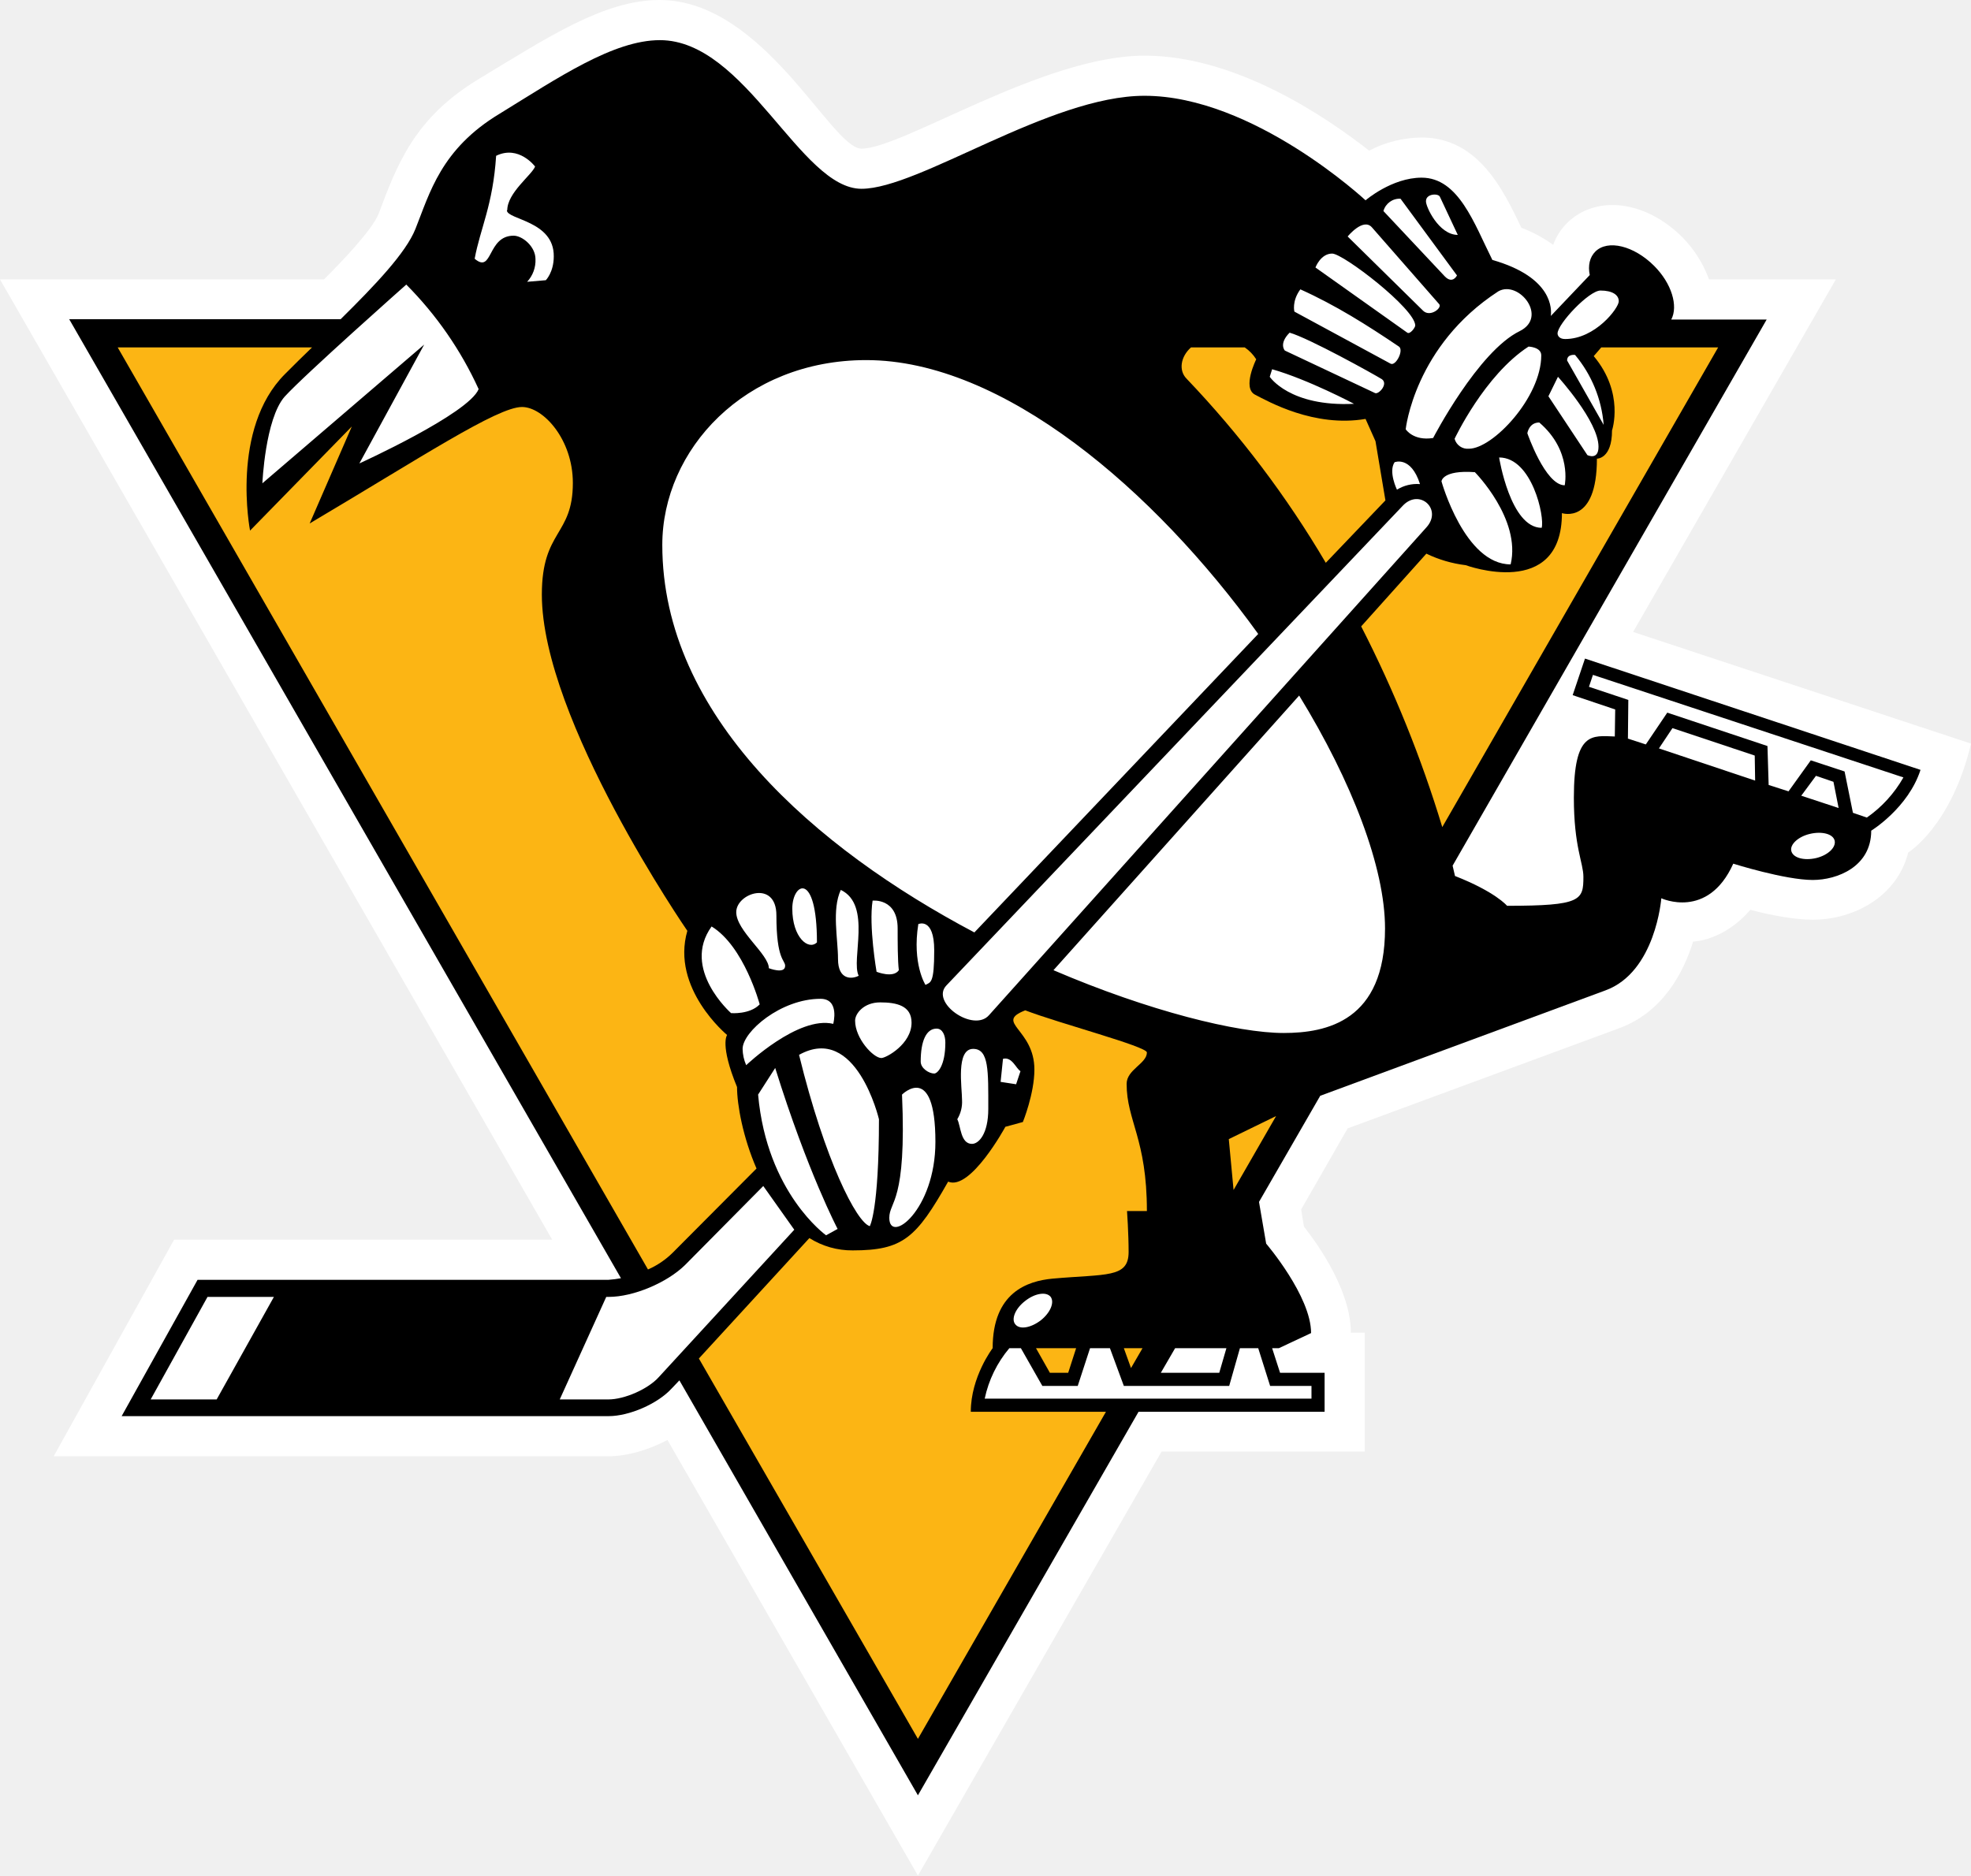
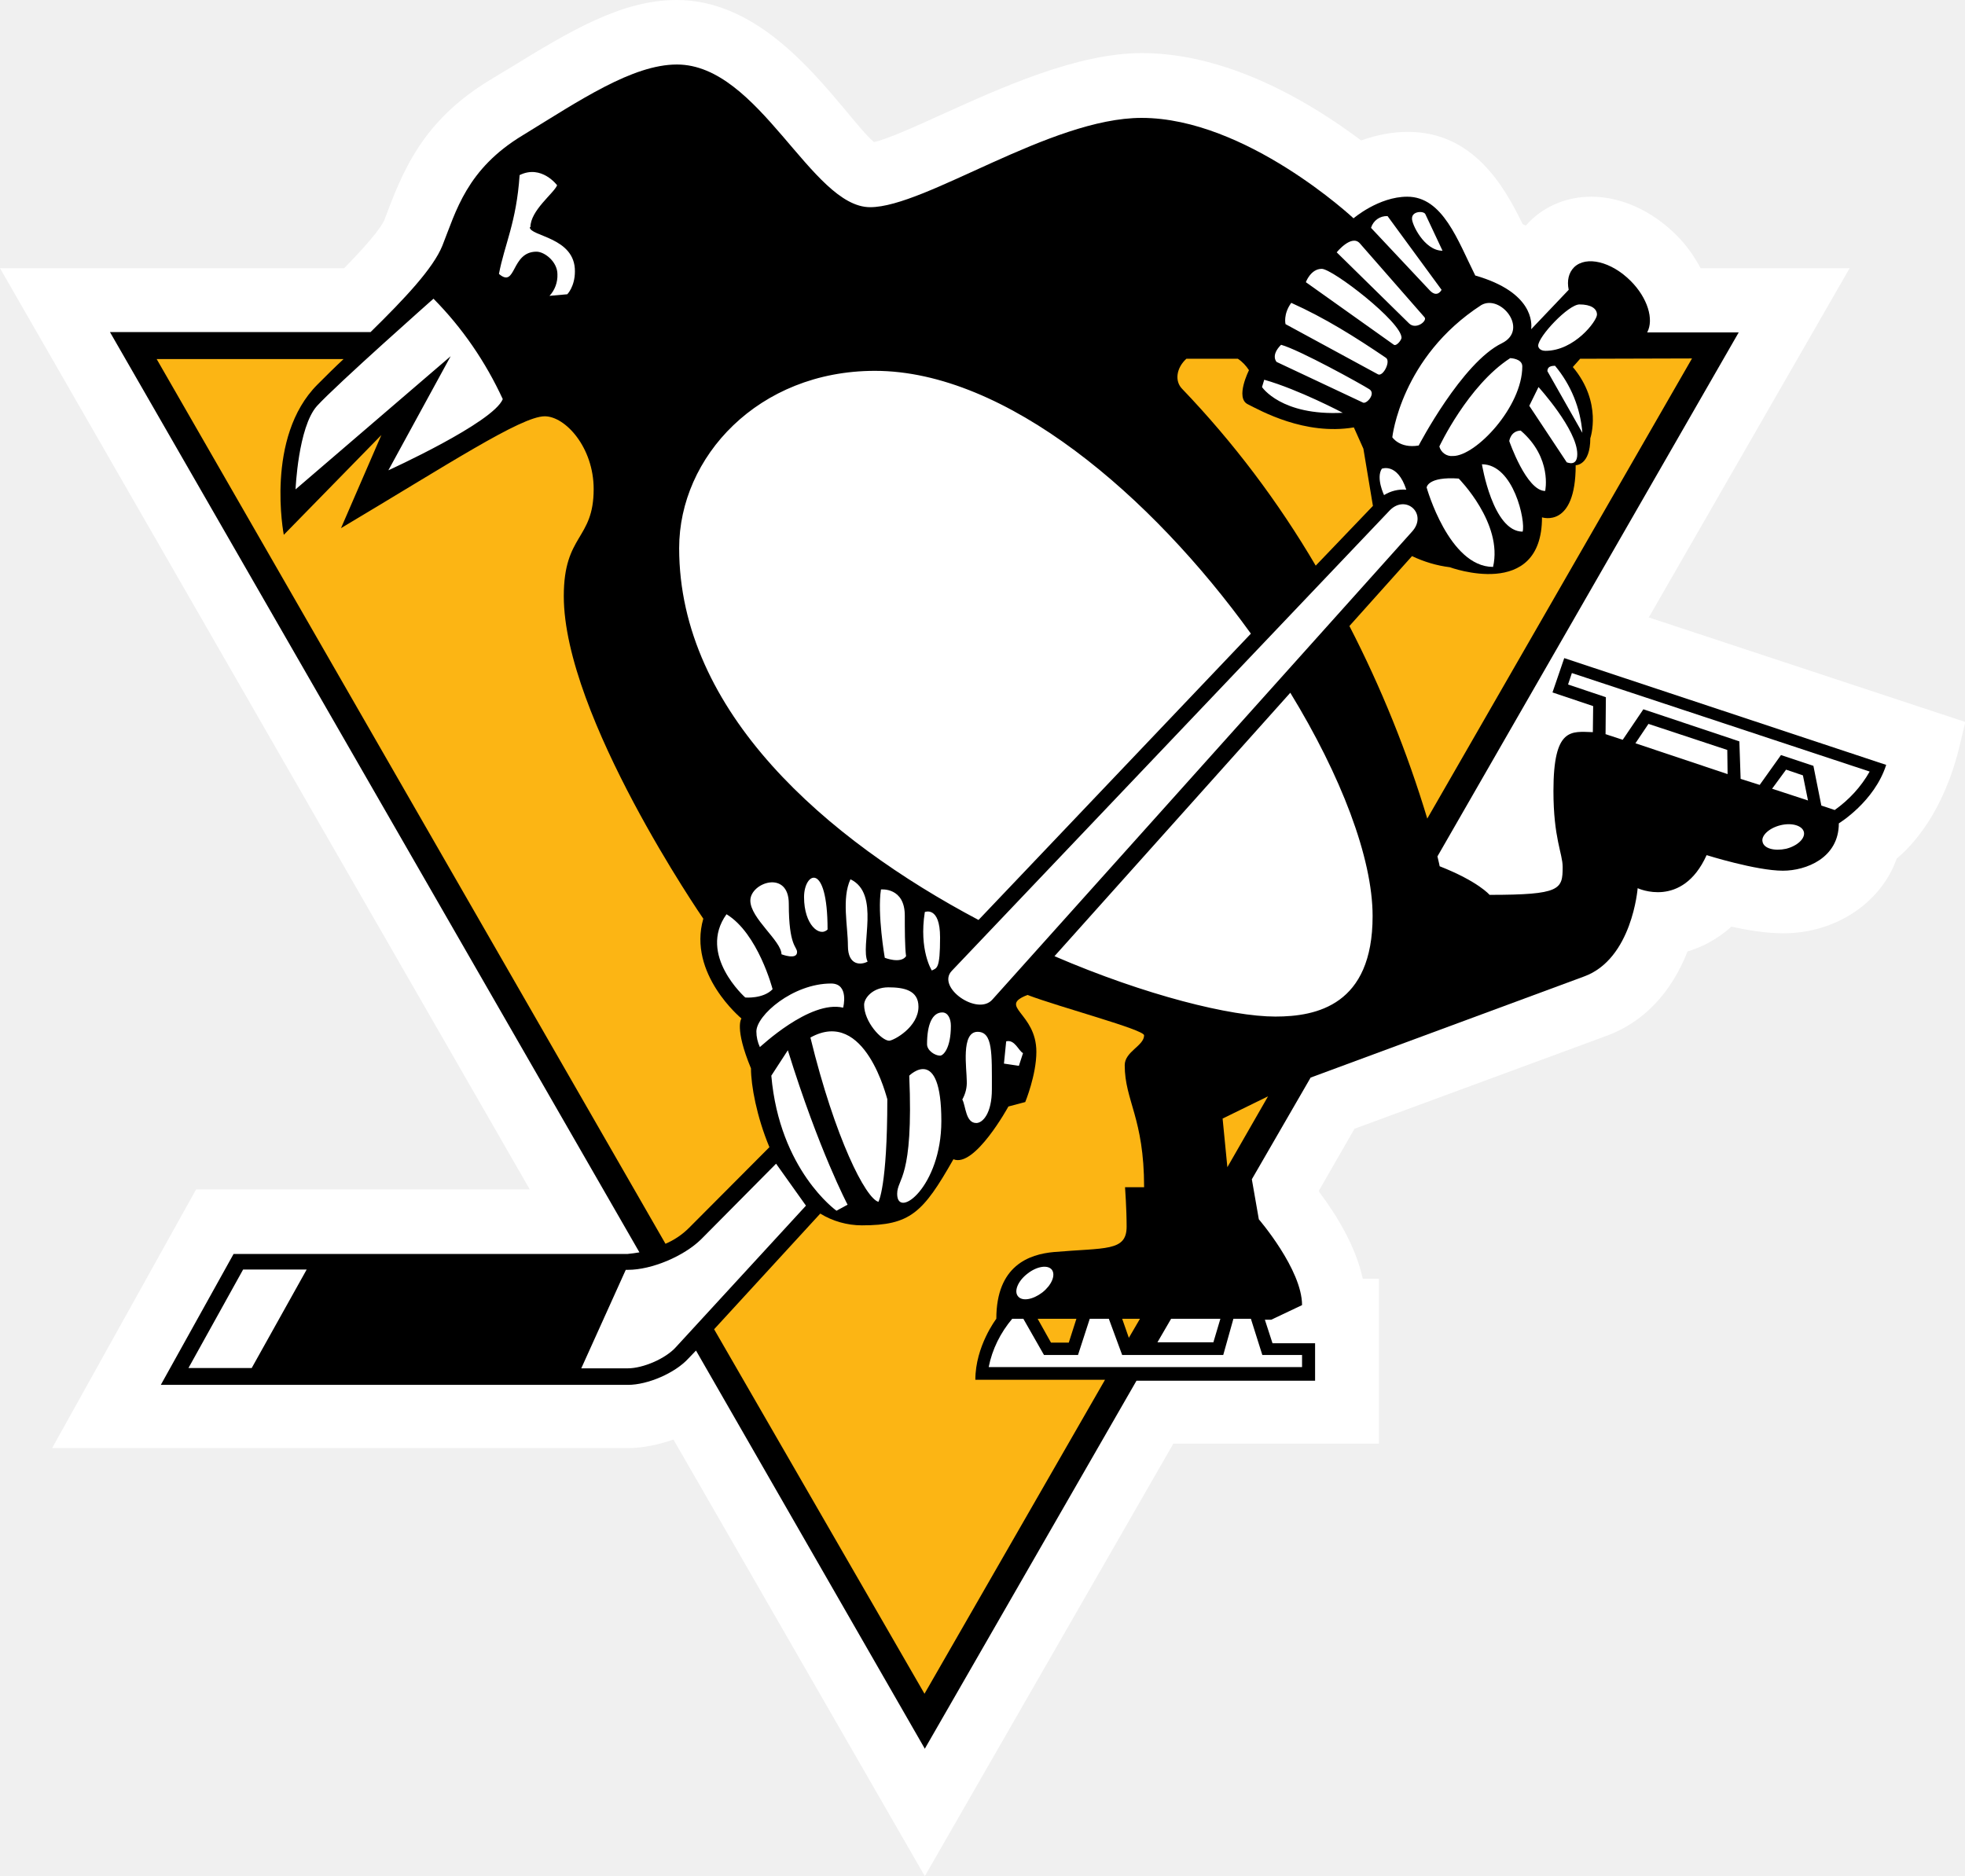
- <svg xmlns="http://www.w3.org/2000/svg" id="Layer_1" data-name="Layer 1" viewBox="0 0 594.96 566.28">
-   <path d="M554.16,84.36H515.88a35.306,35.306,0,0,0-8.04-12.72c-11.16-11.16-26.16-12.96-34.92-4.2a18.059,18.059,0,0,0-4.08,6.48,42.012,42.012,0,0,0-9.6-5.16c-5.4-11.28-12.96-27.24-30.12-27.24a35.048,35.048,0,0,0-15.84,3.96C400.56,35.52,373.32,16.8,345.48,16.8c-30.6,0-73.08,28.08-85.44,28.08C250.92,44.88,230.64,0,199.08,0,182.16,0,165,11.52,144.48,23.88c-19.44,11.76-24.6,25.8-30.24,40.8-2.04,4.8-10.44,13.68-16.44,19.68H0L166.68,374.28H52.56L16.2,439.68H183.6c5.76,0,12.12-1.92,17.88-4.92l75.6,131.52,73.56-128.04h61.32V402.36h-4.2c0-12.48-9.48-26.04-14.16-32.04l-.84-5.16,14.04-24.48,81.96-30.24c13.32-4.92,19.44-16.92,22.32-26.16,0,0,9.12-.12,17.28-9.6,5.76,1.56,13.2,3,18.84,3,12.36,0,25.44-6.96,28.8-20.28,0,0,13.08-8.04,18.96-32.88l-102-33.72Z" fill="#fff" />
-   <path d="M474.72,209.88l12.84,4.32-.12,8.16c-6.84-.24-12.36-1.56-12.36,18.48,0,14.88,2.88,19.68,2.88,23.88,0,7.08-.6,8.76-23.04,8.76,0,0-3.48-4.2-15.72-9,0,0-.24-1.08-.72-3.12l94.8-164.88h-28.8c2.16-4.08.12-10.92-5.16-16.2-6.12-6.12-14.04-8.04-17.76-4.32-1.68,1.68-2.28,4.2-1.68,7.08L468.12,95.4c.24-1.8.84-11.64-17.64-16.92-5.52-11.04-10.2-24.84-21.36-24.84-9,0-16.92,6.84-16.92,6.84s-33.84-31.56-66.72-31.56C316.8,28.92,277.44,57,260.04,57c-18.48,0-34.92-44.88-60.84-44.88-14.04,0-30.6,11.28-48.36,22.2-17.76,10.68-21.12,24-25.44,34.8-2.88,7.2-12,16.8-22.56,27.24H20.88L187.44,385.92a34.911,34.911,0,0,1-3.72.48H59.64L36.72,427.56h147c6.24,0,14.76-3.72,18.96-8.28l2.4-2.52,72,125.28,66.6-115.8h56.16V414.48H386.4l-2.4-7.44h2.04l9.72-4.56c0-11.16-13.56-27-13.56-27l-2.16-12.6,18.48-32.04,86.04-31.8c15.24-5.52,16.92-27.84,16.92-27.84s14.04,6.6,21.72-10.44c0,0,15.6,4.92,24,4.92,7.32,0,17.64-3.96,17.64-14.88,0,0,11.16-6.84,14.88-18.36l-101.28-33.6Z" />
-   <path d="M222.48,328.2c-5.28-12.84-3-15.72-3-15.72s-17.04-14.04-12-31.44c0,0-43.92-63.72-43.92-101.52,0-19.56,9.36-17.64,9.36-33.72,0-13.08-8.88-22.92-15.36-22.92-7.44,0-30.48,15.24-64.08,35.16l12.72-29.28L75.48,160.2s-6-30.72,10.56-47.28c2.64-2.64,5.4-5.4,8.16-8.04H35.52L195.6,383.28a24.571,24.571,0,0,0,7.44-5.04l25.32-25.44C224.28,343.44,222.48,333.6,222.48,328.2ZM483.36,104.88l-2.28,2.64c9.36,11.16,5.52,22.44,5.52,22.44,0,8.64-4.56,8.52-4.56,8.52,0,20.04-10.56,16.44-10.56,16.44,0,26.4-29.04,15.72-29.04,15.72a37.597,37.597,0,0,1-11.88-3.48l-19.68,21.96a363.39,363.39,0,0,1,24.48,60.6l83.28-144.84ZM341.4,413.04l3.48-6h-5.64ZM415.2,133.2l-3-6.72c-15.48,2.64-29.4-5.28-33.36-7.32s.36-10.68.36-10.68a12.351,12.351,0,0,0-3.48-3.6h-16.2c-3.12,2.76-3.84,6.96-1.32,9.48a303.454,303.454,0,0,1,42,55.56l18-18.84ZM372.36,359.28l12.84-22.32-14.28,6.96Zm-26.16-41.52c0-1.8-26.4-8.76-36.72-12.72-9.48,3.72,2.76,5.52,2.76,17.88,0,7.32-3.48,15.84-3.48,15.84l-5.28,1.44s-10.56,19.44-17.28,16.56c-9.6,16.92-13.56,20.76-28.8,20.76a24.151,24.151,0,0,1-13.08-3.72l-33.36,36.36L277.08,525l56.76-98.76h-40.8c0-10.56,6.6-19.2,6.6-19.2,0-16.8,10.44-20.28,18.12-21,16.2-1.44,22.92-.12,22.92-8.04,0-5.64-.48-12.36-.48-12.36h6c0-21.84-6.12-27.24-6.12-38.4C340.08,322.92,346.2,321.12,346.2,317.76Z" fill="#fcb514" />
-   <polygon points="316.92 414.48 322.44 414.48 324.84 407.04 312.72 407.04 316.92 414.48" fill="#fcb514" />
-   <path d="M504.84,219.84l-4.08,6.12,29.04,9.72-.12-7.56Zm43.32,14.4-4.44,6L555,243.96l-1.56-7.92ZM354.72,407.04l-4.32,7.44h17.64l2.16-7.44Z" fill="#fff" />
-   <path d="M553.8,253.8c.48,2.04-2.04,4.44-5.64,5.28-3.72.84-6.96-.12-7.44-2.16-.48-1.92,2.04-4.32,5.64-5.16S553.32,251.76,553.8,253.8Z" fill="#fff" />
-   <path d="M317.16,391.56c1.2,1.68-.12,4.8-3,7.08-3,2.28-6.36,2.88-7.68,1.2-1.32-1.56,0-4.8,3-7.08C312.36,390.48,315.84,389.88,317.16,391.56Z" fill="#fff" />
-   <path d="M440.04,70.92l-5.4-11.52c-.48-1.08-4.2-.96-4.2,1.32C430.32,62.28,434.28,70.92,440.04,70.92ZM439.8,83.16,422.76,60a5.059,5.059,0,0,0-5.16,3.72L436.08,83.4C438.48,85.92,439.8,83.16,439.8,83.16Zm-5.4,8.64L414.12,68.64C411.48,65.64,406.8,71.4,406.8,71.4L429.6,93.84C431.76,95.88,435.48,92.88,434.4,91.8Zm-7.2,6.48c0-5.04-21.72-21.72-25.08-21.72-3.48,0-5.04,4.2-5.04,4.2l27.72,19.68C425.64,101.04,427.2,98.88,427.2,98.28Zm-7.44,11.52c1.56.84,4.08-4.08,2.52-5.16-9.6-6.48-19.08-12.48-29.76-17.28-2.64,3.6-1.8,6.72-1.8,6.72Zm-4.68,8.88c1.08.48,4.08-2.76,2.04-4.2-2.52-1.56-21.96-12.36-27.84-14.04-3.36,3.36-1.44,5.4-1.44,5.4Zm-6.36,3.24s-13.8-7.32-24.72-10.44l-.72,2.28S389.28,122.88,408.72,121.92Zm64.32-13.08L484.08,128.28A37.475,37.475,0,0,0,475.44,107.16S473.04,106.8,473.04,108.84Zm9.48,26.04c0-7.68-12.24-21.12-12.24-21.12l-2.88,5.88L479.16,137.4S482.52,139.08,482.52,134.88Zm-21.48-4.08s5.4,15.72,11.28,15.72c0,0,2.28-10.44-7.68-18.96C461.52,127.56,461.04,130.8,461.04,130.8Zm-8.52,7.32s3.36,21.24,12.84,21.24C466.32,156.12,462.48,138.12,452.52,138.12ZM456,170.4c3.24-13.68-10.8-27.84-10.8-27.84-9.84-.72-10.08,2.76-10.08,2.76S442.08,170.4,456,170.4ZM421.68,147.84a11.462,11.462,0,0,1,6.96-1.68c-2.76-8.64-7.68-6.6-7.68-6.6C419.04,142.44,421.68,147.84,421.68,147.84Zm50.76-45.48c9.12,0,16.2-9.36,16.2-11.4,0-1.92-1.92-3.24-5.52-3.24-3.48,0-12.96,10.08-12.96,12.96C470.16,101.28,470.64,102.36,472.44,102.36Zm-33.36,30.12a4.083,4.083,0,0,0,4.32,3c7.2,0,21.84-15.48,21.84-28.2,0-2.52-3.84-2.64-3.84-2.64C448.08,113.28,439.08,132.48,439.08,132.48Zm19.68-32.52c8.64-4.32-.36-15.48-6.48-12C426.96,104.4,424.32,129.6,424.32,129.6s2.28,3.6,8.28,2.64C432.6,132.24,446.16,106.08,458.76,99.96ZM277.2,279c-1.92,12,2.16,18.36,2.16,18.36,1.56-.84,2.64-.36,2.64-10.44S277.2,279,277.2,279Zm-13.8-7.08c-1.2,7.68,1.2,21.48,1.2,21.48s5.04,2.04,6.72-.48c-.36-2.76-.36-8.88-.36-12.6C270.96,271.08,263.4,271.92,263.4,271.92Zm-9.6-3.24c-2.76,6-.84,14.76-.84,20.88,0,6.36,4.2,6.12,6.24,5.04C256.8,289.8,263.28,273.24,253.8,268.68Zm-7.2,15.84c0-21.72-7.44-18-7.44-10.2C239.16,283.08,244.08,287.04,246.6,284.52ZM237,291.6c0-1.8-2.64-1.68-2.64-15.24,0-10.8-12.12-6.72-12.12-.96,0,5.64,9.84,12.72,9.84,16.92C232.08,292.32,237,294.24,237,291.6Zm-22.2-11.88c-9.24,12.84,5.88,26.16,5.88,26.16s5.64.48,8.64-2.64C229.32,303.24,224.64,285.72,214.8,279.72Zm57.48,50.76c1.44,32.76-3.84,32.16-3.84,37.2,0,8.16,13.92-2.28,13.92-22.92C282.36,320.4,272.28,330.48,272.28,330.48Zm-31.08-12c7.8,31.92,17.4,50.64,21.36,51.72,0,0,2.76-4.68,2.76-32.28C265.32,337.92,258.48,308.88,241.2,318.48Zm-12.36,12c2.64,29.76,20.52,42.48,20.52,42.48l3.48-1.92s-9-17.04-18.84-48.6Zm73.92-10.8-.72,6.96,4.68.72,1.32-3.96C306.72,322.68,305.52,318.96,302.76,319.68Zm-9-3c-5.28,0-3.36,11.64-3.36,15.48a10.094,10.094,0,0,1-1.44,5.76c1.08,2.04.96,7.44,4.44,7.44,2.04,0,4.92-3,4.92-10.56C298.32,323.4,298.56,316.68,293.76,316.68Zm-11.04-6.12c-3.12,0-4.8,3.72-4.8,9.96,0,2.04,2.52,3.6,4.08,3.6.96,0,3.36-2.28,3.36-9.36C285.36,312.6,284.52,310.56,282.72,310.56Zm-7.56-1.8c0-5.16-4.56-6.12-9.48-6.12s-7.56,3.36-7.56,5.52c0,5.4,5.52,11.28,7.92,11.28C267.48,319.44,275.16,315.24,275.16,308.76Zm-23.64.36s2.04-7.56-3.84-7.56c-12,0-23.52,9.96-23.52,15.12a12.882,12.882,0,0,0,1.08,4.92S240.96,306.6,251.52,309.12ZM423.6,152.52,285.72,297.48c-5.04,5.16,8.16,14.4,12.84,9l132-147.24C435.48,153.84,428.64,147.48,423.6,152.52ZM153.12,63.48c0-5.28,7.44-10.68,8.4-13.2,0,0-4.92-6.6-11.76-3.24-.96,14.88-4.8,21.96-6.48,31.08,5.52,4.68,3.72-6.96,11.76-6.96,2.64,0,6.6,3.24,6.6,7.08a9.49,9.49,0,0,1-2.52,6.84l5.64-.48s2.4-2.4,2.4-7.2C167.28,66.6,153,66.36,153,63.48Zm-67.2,56.28c-5.88,6.72-6.72,26.16-6.72,26.16l48.84-41.88-19.56,35.88s33-15,36-22.44a108.747,108.747,0,0,0-21.84-31.56S92.04,113.04,85.92,119.76ZM318,292.92c28.8,12.36,55.56,18.96,69.48,18.96,12.96,0,30.6-3.6,30.6-31.56,0-18.36-9.96-44.28-25.92-70.32Zm-23.88-11.4L379.8,191.4c-31.32-43.44-77.04-82.68-118.32-82.68-36.72,0-61.56,27.12-61.56,55.8C199.92,216.12,246.24,256.2,294.12,281.52Zm197.16-58.56,5.52,1.8,6.48-9.6,30.24,10.08.36,11.76,6,1.92,6.72-9.36,10.2,3.36,2.52,12.48,4.2,1.44a37.165,37.165,0,0,0,11.04-12.12l-93.72-30.96-1.2,3.6,11.88,3.96-.12,11.64Zm-117,184.08-3.24,11.4h-31.8l-4.2-11.4h-6l-3.72,11.4H314.64l-6.48-11.4h-3.48A34.713,34.713,0,0,0,297.24,422.28h98.64v-3.84H383.4l-3.6-11.4ZM45.48,422.52H65.4l17.28-30.96H62.64Zm161.28-40.56c-5.4,5.28-15.48,9.6-23.04,9.6H183l-14.04,30.96H183.6c4.92,0,12-3.12,15.24-6.72l40.92-44.52-9.36-13.2Z" fill="#fff" />
+ <svg xmlns="http://www.w3.org/2000/svg" version="1.1" id="Layer_1" x="0px" y="0px" width="618.3px" height="590.3px" viewBox="0 0 618.3 590.3" style="enable-background:new 0 0 618.3 590.3;" xml:space="preserve">
+   <style type="text/css">
+ 	.st0{fill:#FFFFFF;}
+ 	.st1{fill:#FCB514;}
+ </style>
+   <path class="st0" d="M211.9,453c-4.3,1.5-9.3,2.7-14.5,2.7h-181l45.3-81.4h105L0,84.4h108.3c9.8-10,12-13.8,12.4-14.7l0.1-0.1  c5.8-15.4,11.8-31.4,33.5-44.5c2-1.2,3.9-2.4,5.8-3.5C179,10,195.4,0,212.9,0c24.3,0,41.8,21.2,53.5,35.1c2.8,3.4,6.6,8,8.6,9.6  c4-0.8,13.5-5.1,21.2-8.6c19-8.6,42.7-19.4,63.2-19.4c14.9,0,38.7,4.9,68.9,27.5c4.7-1.7,9.7-2.7,14.7-2.7c20.6,0,30.3,17.1,36.1,29  c0.3,0.2,0.7,0.3,1,0.5c0.4-0.4,0.7-0.8,1.1-1.2c5.1-5.1,12-7.9,19.5-7.9c9.4,0,19.1,4.4,26.8,12.1c3.1,3.1,5.6,6.6,7.6,10.4h46.9  l-63.2,109.9l99.6,32.9l-1.7,7.1c-5,21.3-15,31.8-19.9,35.9c-4.9,13.9-19.2,23.5-35.7,23.5c-5.6,0-11.8-1.1-16.3-2.1  c-5,4.5-10.1,6.7-13.8,7.8c-5.2,13.2-14,22.4-25.6,26.6l-79.2,29.2l-11.2,19.5l0.1,0.4c5.5,7.3,11.5,17.1,13.7,27.3h5.1v51.9h-64.7  l-78.2,136.1L211.9,453z" />
+   <path class="st0" d="M568,92.4h-38.3c-1.7-4.8-4.5-9.1-8-12.7c-11.2-11.2-26.2-13-34.9-4.2c-1.8,1.8-3.2,4.1-4.1,6.5  c-3-2.1-6.2-3.9-9.6-5.2c-5.4-11.3-13-27.2-30.1-27.2c-5.5,0.1-10.9,1.4-15.8,4c-12.7-10-40-28.7-67.8-28.7  c-30.6,0-73.1,28.1-85.4,28.1c-9.1,0-29.4-44.9-61-44.9c-16.9,0-34.1,11.5-54.6,23.9c-19.4,11.8-24.6,25.8-30.2,40.8  c-2,4.8-10.4,13.7-16.4,19.7H13.8l166.7,289.9H66.4L30,447.7h167.4c5.8,0,12.1-1.9,17.9-4.9l75.6,131.5l73.6-128h61.3v-35.9h-4.2  c0-12.5-9.5-26-14.2-32l-0.8-5.2l14-24.5l82-30.2c13.3-4.9,19.4-16.9,22.3-26.2c0,0,9.1-0.1,17.3-9.6c5.8,1.6,13.2,3,18.8,3  c12.4,0,25.4-7,28.8-20.3c0,0,13.1-8,19-32.9l-102-33.7L568,92.4z" />
+   <path d="M488.5,217.9l12.8,4.3l-0.1,8.2c-6.8-0.2-12.4-1.6-12.4,18.5c0,14.9,2.9,19.7,2.9,23.9c0,7.1-0.6,8.8-23,8.8  c0,0-3.5-4.2-15.7-9c0,0-0.2-1.1-0.7-3.1l94.8-164.9h-28.8c2.2-4.1,0.1-10.9-5.2-16.2c-6.1-6.1-14-8-17.8-4.3  c-1.7,1.7-2.3,4.2-1.7,7.1l-11.8,12.4c0.2-1.8,0.8-11.6-17.6-16.9c-5.5-11-10.2-24.8-21.4-24.8c-9,0-16.9,6.8-16.9,6.8  s-33.8-31.6-66.7-31.6c-28.7,0-68,28.1-85.4,28.1c-18.5,0-34.9-44.9-60.8-44.9c-14,0-30.6,11.3-48.4,22.2  c-17.8,10.7-21.1,24-25.4,34.8c-2.9,7.2-12,16.8-22.6,27.2h-82l166.6,289.6c-1.2,0.2-2.5,0.4-3.7,0.5H73.5l-22.9,41.2h147  c6.2,0,14.8-3.7,19-8.3l2.4-2.5l72,125.3l66.6-115.8h56.2v-11.8h-13.4l-2.4-7.4h2l9.7-4.6c0-11.2-13.6-27-13.6-27l-2.2-12.6l18.5-32  l86-31.8c15.2-5.5,16.9-27.8,16.9-27.8s14,6.6,21.7-10.4c0,0,15.6,4.9,24,4.9c7.3,0,17.6-4,17.6-14.9c0,0,11.2-6.8,14.9-18.4  l-101.3-33.6L488.5,217.9z" />
+   <path class="st1" d="M236.3,336.2c-5.3-12.8-3-15.7-3-15.7s-17-14-12-31.4c0,0-43.9-63.7-43.9-101.5c0-19.6,9.4-17.6,9.4-33.7  c0-13.1-8.9-22.9-15.4-22.9c-7.4,0-30.5,15.2-64.1,35.2l12.7-29.3l-30.7,31.4c0,0-6-30.7,10.6-47.3c2.6-2.6,5.4-5.4,8.2-8H49.3  l160.1,278.4c2.8-1.2,5.3-2.9,7.4-5l25.3-25.4C238.1,351.4,236.3,341.6,236.3,336.2z M497.2,112.9l-2.3,2.6  c9.4,11.2,5.5,22.4,5.5,22.4c0,8.6-4.6,8.5-4.6,8.5c0,20-10.6,16.4-10.6,16.4c0,26.4-29,15.7-29,15.7c-4.1-0.5-8.1-1.7-11.9-3.5  l-19.7,22c10,19.4,18.2,39.7,24.5,60.6l83.3-144.8L497.2,112.9z M355.2,421l3.5-6h-5.6L355.2,421z M429,141.2l-3-6.7  c-15.5,2.6-29.4-5.3-33.4-7.3s0.4-10.7,0.4-10.7c-0.9-1.4-2.1-2.7-3.5-3.6h-16.2c-3.1,2.8-3.8,7-1.3,9.5  c16.1,16.8,30.2,35.5,42,55.6l18-18.8L429,141.2z M386.2,367.3L399,345l-14.3,7L386.2,367.3z M360,325.8c0-1.8-26.4-8.8-36.7-12.7  c-9.5,3.7,2.8,5.5,2.8,17.9c0,7.3-3.5,15.8-3.5,15.8l-5.3,1.4c0,0-10.6,19.4-17.3,16.6c-9.6,16.9-13.6,20.8-28.8,20.8  c-4.6,0-9.2-1.3-13.1-3.7l-33.4,36.4L290.9,533l56.8-98.8h-40.8c0-10.6,6.6-19.2,6.6-19.2c0-16.8,10.4-20.3,18.1-21  c16.2-1.4,22.9-0.1,22.9-8c0-5.6-0.5-12.4-0.5-12.4h6c0-21.8-6.1-27.2-6.1-38.4C353.9,330.9,360,329.1,360,325.8L360,325.8z" />
+   <polygon class="st1" points="330.7,422.5 336.3,422.5 338.7,415 326.5,415 " />
+   <path class="st0" d="M518.7,227.8l-4.1,6.1l29,9.7l-0.1-7.6L518.7,227.8z M562,242.2l-4.4,6l11.3,3.7l-1.6-7.9L562,242.2z   M368.5,415l-4.3,7.4h17.6l2.2-7.4H368.5z" />
+   <path class="st0" d="M567.6,261.8c0.5,2-2,4.4-5.6,5.3c-3.7,0.8-7-0.1-7.4-2.2c-0.5-1.9,2-4.3,5.6-5.2S567.1,259.8,567.6,261.8z" />
+   <path class="st0" d="M331,399.6c1.2,1.7-0.1,4.8-3,7.1c-3,2.3-6.4,2.9-7.7,1.2c-1.3-1.6,0-4.8,3-7.1  C326.2,398.5,329.7,397.9,331,399.6z" />
+   <path class="st0" d="M453.9,78.9l-5.4-11.5c-0.5-1.1-4.2-1-4.2,1.3C444.1,70.3,448.1,78.9,453.9,78.9z M453.6,91.2l-17-23.2  c-2.4-0.1-4.5,1.4-5.2,3.7l18.5,19.7C452.3,93.9,453.6,91.2,453.6,91.2z M448.2,99.8l-20.3-23.2c-2.6-3-7.3,2.8-7.3,2.8l22.8,22.4  C445.6,103.9,449.3,100.9,448.2,99.8z M441,106.3c0-5-21.7-21.7-25.1-21.7c-3.5,0-5,4.2-5,4.2l27.7,19.7  C439.5,109,441,106.9,441,106.3L441,106.3z M433.6,117.8c1.6,0.8,4.1-4.1,2.5-5.2c-9.6-6.5-19.1-12.5-29.8-17.3  c-2.6,3.6-1.8,6.7-1.8,6.7L433.6,117.8z M428.9,126.7c1.1,0.5,4.1-2.8,2-4.2c-2.5-1.6-22-12.4-27.8-14c-3.4,3.4-1.4,5.4-1.4,5.4  L428.9,126.7z M422.5,129.9c0,0-13.8-7.3-24.7-10.4l-0.7,2.3C397.1,121.8,403.1,130.9,422.5,129.9z M486.9,116.8l11,19.4  c-0.6-7.8-3.6-15.1-8.6-21.1C489.3,115.2,486.9,114.8,486.9,116.8z M496.3,142.9c0-7.7-12.2-21.1-12.2-21.1l-2.9,5.9l11.8,17.8  C493,145.4,496.3,147.1,496.3,142.9L496.3,142.9z M474.9,138.8c0,0,5.4,15.7,11.3,15.7c0,0,2.3-10.4-7.7-19  C475.3,135.6,474.9,138.8,474.9,138.8z M466.3,146.1c0,0,3.4,21.2,12.8,21.2C480.1,164.1,476.3,146.1,466.3,146.1L466.3,146.1z   M469.8,178.4c3.2-13.7-10.8-27.8-10.8-27.8c-9.8-0.7-10.1,2.8-10.1,2.8S455.9,178.4,469.8,178.4z M435.5,155.8  c2.1-1.3,4.5-1.9,7-1.7c-2.8-8.6-7.7-6.6-7.7-6.6C432.9,150.4,435.5,155.8,435.5,155.8z M486.3,110.4c9.1,0,16.2-9.4,16.2-11.4  c0-1.9-1.9-3.2-5.5-3.2c-3.5,0-13,10.1-13,13C484,109.3,484.5,110.4,486.3,110.4z M452.9,140.5c0.5,1.9,2.3,3.2,4.3,3  c7.2,0,21.8-15.5,21.8-28.2c0-2.5-3.8-2.6-3.8-2.6C461.9,121.3,452.9,140.5,452.9,140.5L452.9,140.5z M472.6,108  c8.6-4.3-0.4-15.5-6.5-12c-25.3,16.4-28,41.6-28,41.6s2.3,3.6,8.3,2.6C446.4,140.2,460,114.1,472.6,108z M291,287  c-1.9,12,2.2,18.4,2.2,18.4c1.6-0.8,2.6-0.4,2.6-10.4S291,287,291,287z M277.2,279.9c-1.2,7.7,1.2,21.5,1.2,21.5s5,2,6.7-0.5  c-0.4-2.8-0.4-8.9-0.4-12.6C284.8,279.1,277.2,279.9,277.2,279.9L277.2,279.9z M267.6,276.7c-2.8,6-0.8,14.8-0.8,20.9  c0,6.4,4.2,6.1,6.2,5C270.6,297.8,277.1,281.2,267.6,276.7L267.6,276.7z M260.4,292.5c0-21.7-7.4-18-7.4-10.2  C253,291.1,257.9,295,260.4,292.5L260.4,292.5z M250.8,299.6c0-1.8-2.6-1.7-2.6-15.2c0-10.8-12.1-6.7-12.1-1  c0,5.6,9.8,12.7,9.8,16.9C245.9,300.3,250.8,302.2,250.8,299.6z M228.6,287.7c-9.2,12.8,5.9,26.2,5.9,26.2s5.6,0.5,8.6-2.6  C243.1,311.2,238.5,293.7,228.6,287.7z M286.1,338.5c1.4,32.8-3.8,32.2-3.8,37.2c0,8.2,13.9-2.3,13.9-22.9  C296.2,328.4,286.1,338.5,286.1,338.5z M255,326.5c7.8,31.9,17.4,50.6,21.4,51.7c0,0,2.8-4.7,2.8-32.3  C279.1,345.9,272.3,316.9,255,326.5z M242.7,338.5c2.6,29.8,20.5,42.5,20.5,42.5l3.5-1.9c0,0-9-17-18.8-48.6L242.7,338.5z   M316.6,327.7l-0.7,7l4.7,0.7l1.3-4C320.5,330.7,319.3,327,316.6,327.7L316.6,327.7z M307.6,324.7c-5.3,0-3.4,11.6-3.4,15.5  c0.1,2-0.4,4-1.4,5.8c1.1,2,1,7.4,4.4,7.4c2,0,4.9-3,4.9-10.6C312.1,331.4,312.4,324.7,307.6,324.7L307.6,324.7z M296.5,318.6  c-3.1,0-4.8,3.7-4.8,10c0,2,2.5,3.6,4.1,3.6c1,0,3.4-2.3,3.4-9.4C299.2,320.6,298.3,318.6,296.5,318.6L296.5,318.6z M289,316.8  c0-5.2-4.6-6.1-9.5-6.1s-7.6,3.4-7.6,5.5c0,5.4,5.5,11.3,7.9,11.3C281.3,327.4,289,323.2,289,316.8L289,316.8z M265.3,317.1  c0,0,2-7.6-3.8-7.6c-12,0-23.5,10-23.5,15.1c0,1.7,0.4,3.4,1.1,4.9C239.1,329.6,254.8,314.6,265.3,317.1L265.3,317.1z M437.4,160.5  l-137.9,145c-5,5.2,8.2,14.4,12.8,9l132-147.2C449.3,161.8,442.5,155.5,437.4,160.5z M166.9,71.5c0-5.3,7.4-10.7,8.4-13.2  c0,0-4.9-6.6-11.8-3.2c-1,14.9-4.8,22-6.5,31.1c5.5,4.7,3.7-7,11.8-7c2.6,0,6.6,3.2,6.6,7.1c0.1,2.5-0.8,5-2.5,6.8l5.6-0.5  c0,0,2.4-2.4,2.4-7.2c0.1-10.8-14.2-11-14.2-13.9H166.9z M99.7,127.8c-5.9,6.7-6.7,26.2-6.7,26.2l48.8-41.9l-19.6,35.9  c0,0,33-15,36-22.4c-5.4-11.7-12.7-22.4-21.8-31.6C136.5,93.9,105.9,121,99.7,127.8z M331.8,300.9c28.8,12.4,55.6,19,69.5,19  c13,0,30.6-3.6,30.6-31.6c0-18.4-10-44.3-25.9-70.3L331.8,300.9z M307.9,289.5l85.7-90.1c-31.3-43.4-77-82.7-118.3-82.7  c-36.7,0-61.6,27.1-61.6,55.8C213.7,224.1,260.1,264.2,307.9,289.5L307.9,289.5z M505.1,231l5.5,1.8l6.5-9.6l30.2,10.1l0.4,11.8  l6,1.9l6.7-9.4l10.2,3.4l2.5,12.5l4.2,1.4c4.5-3.2,8.3-7.3,11-12.1l-93.7-31l-1.2,3.6l11.9,4l-0.1,11.6H505.1z M388.1,415l-3.2,11.4  h-31.8l-4.2-11.4h-6l-3.7,11.4h-10.7L322,415h-3.5c-3.7,4.4-6.3,9.6-7.4,15.2h98.6v-3.8h-12.5l-3.6-11.4L388.1,415z M59.3,430.5  h19.9l17.3-31h-20L59.3,430.5z M220.6,390c-5.4,5.3-15.5,9.6-23,9.6h-0.7l-14,31h14.6c4.9,0,12-3.1,15.2-6.7l40.9-44.5l-9.4-13.2  L220.6,390z" />
</svg>
